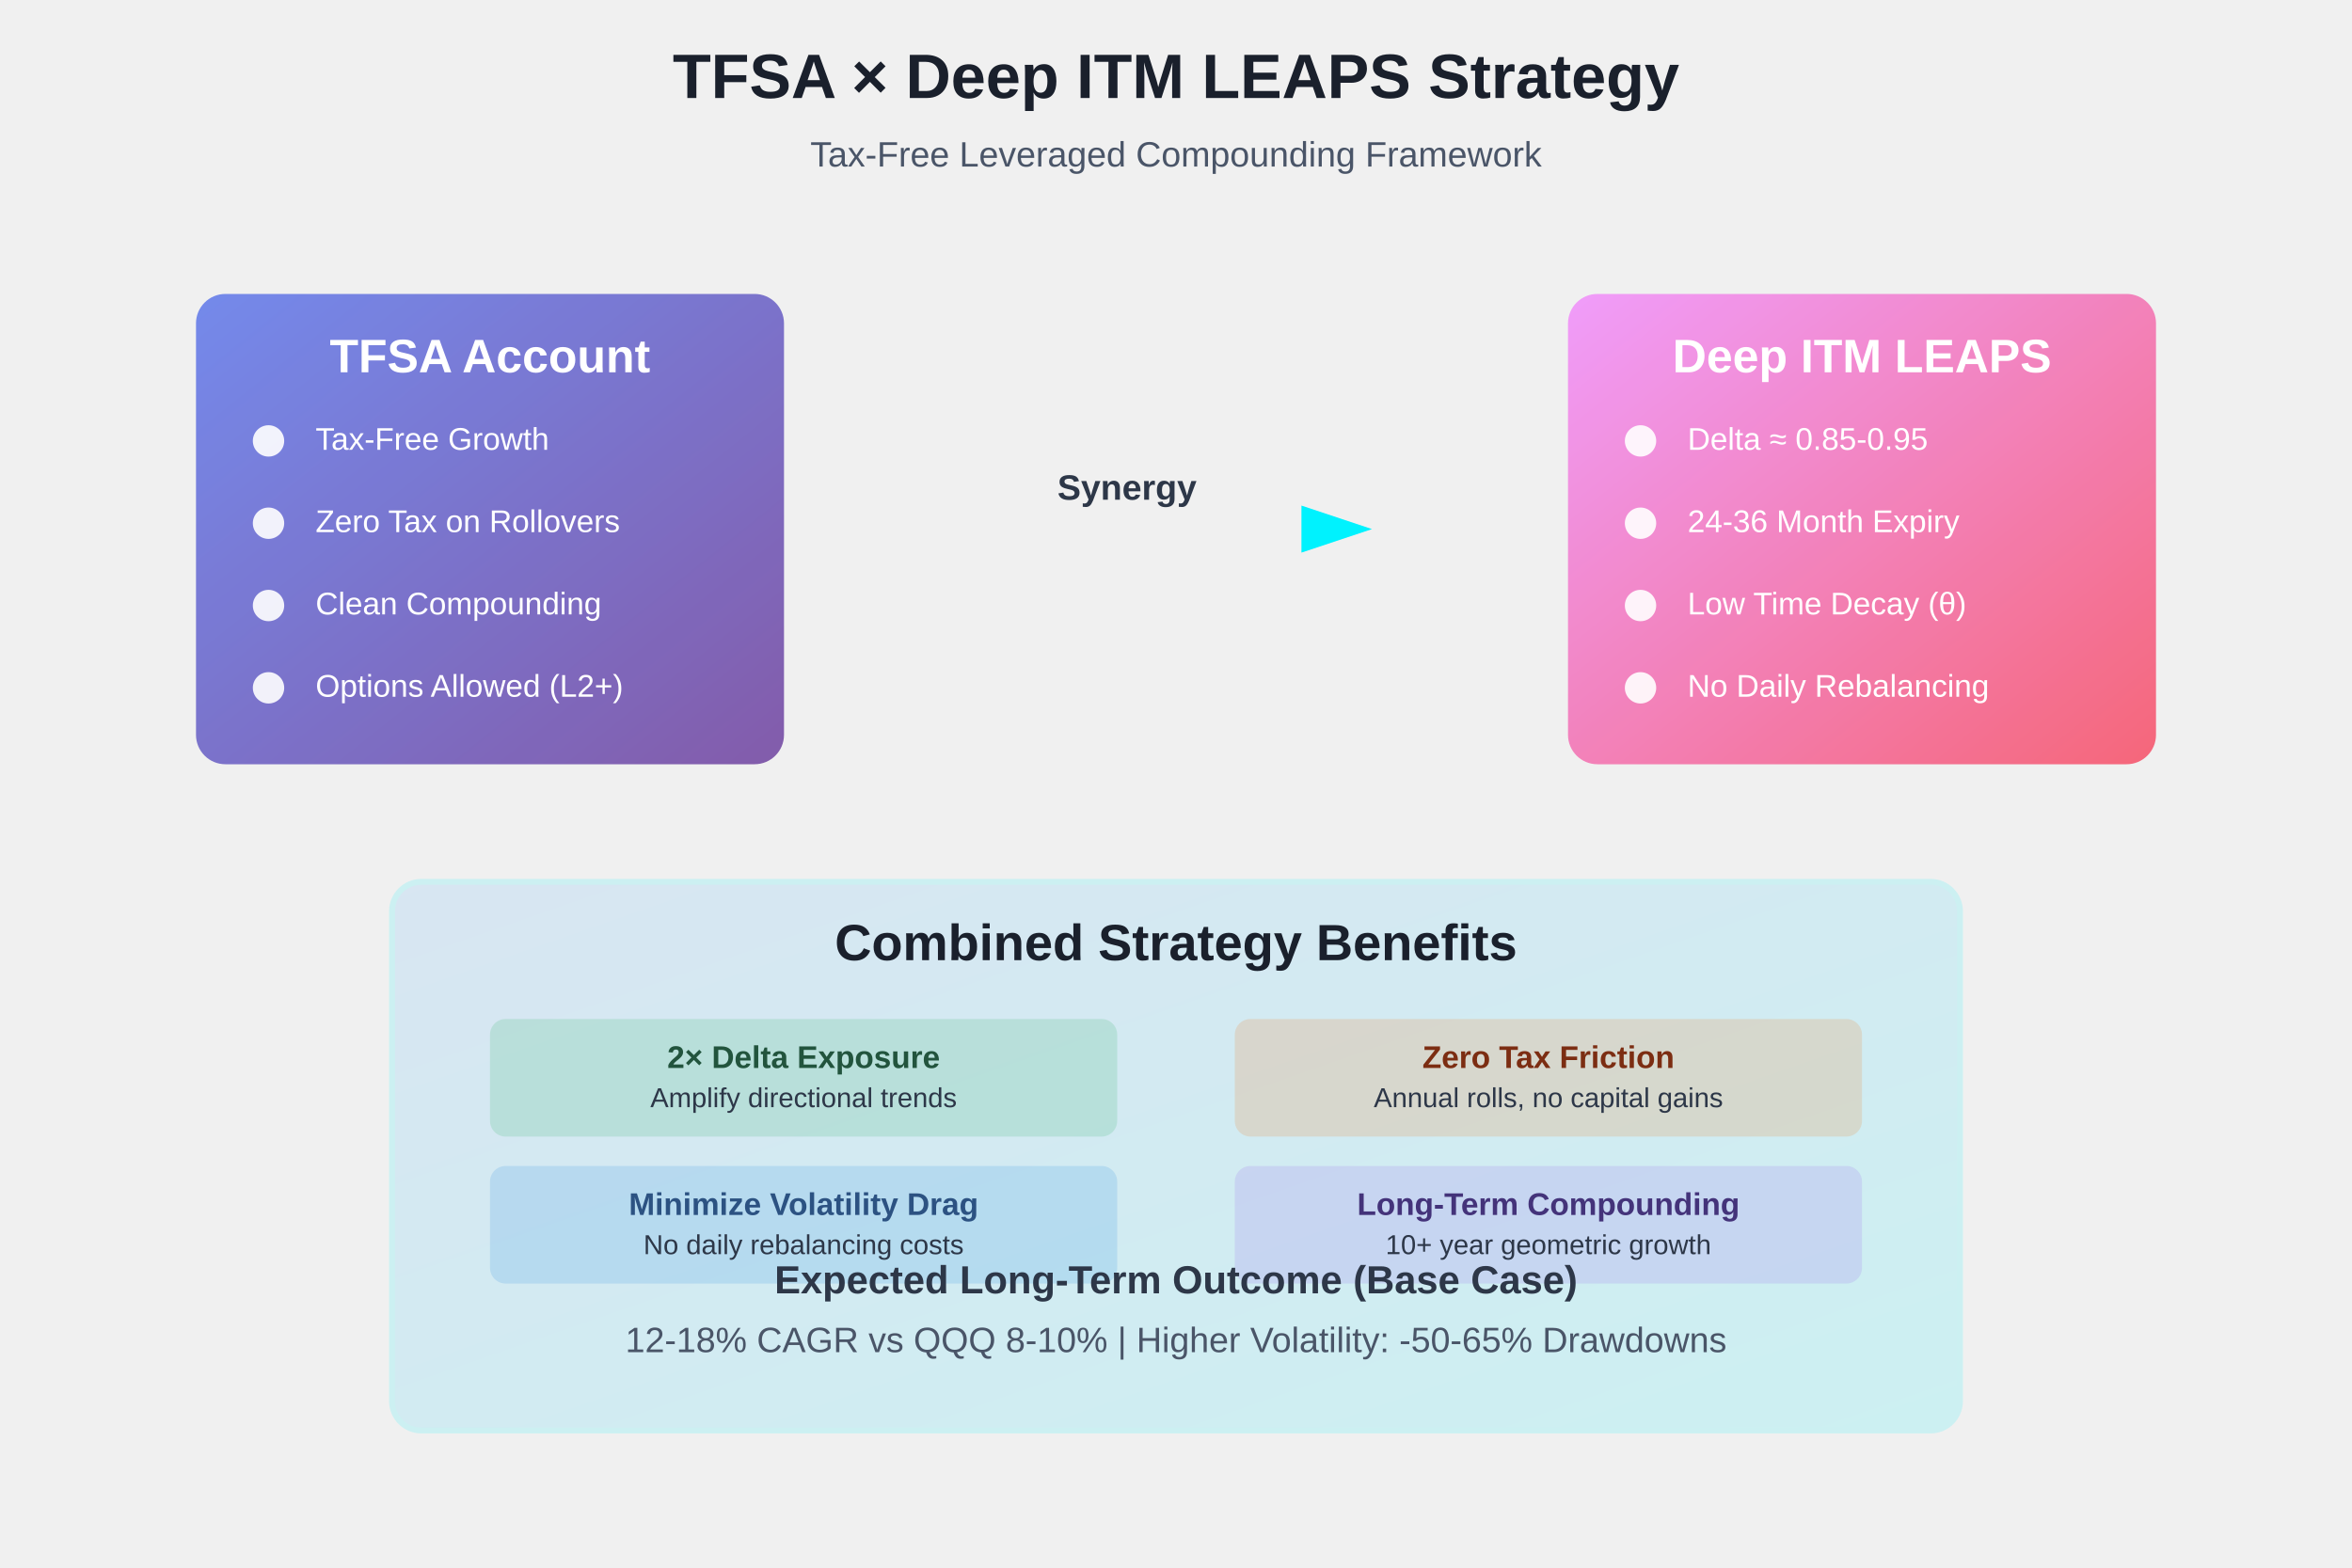
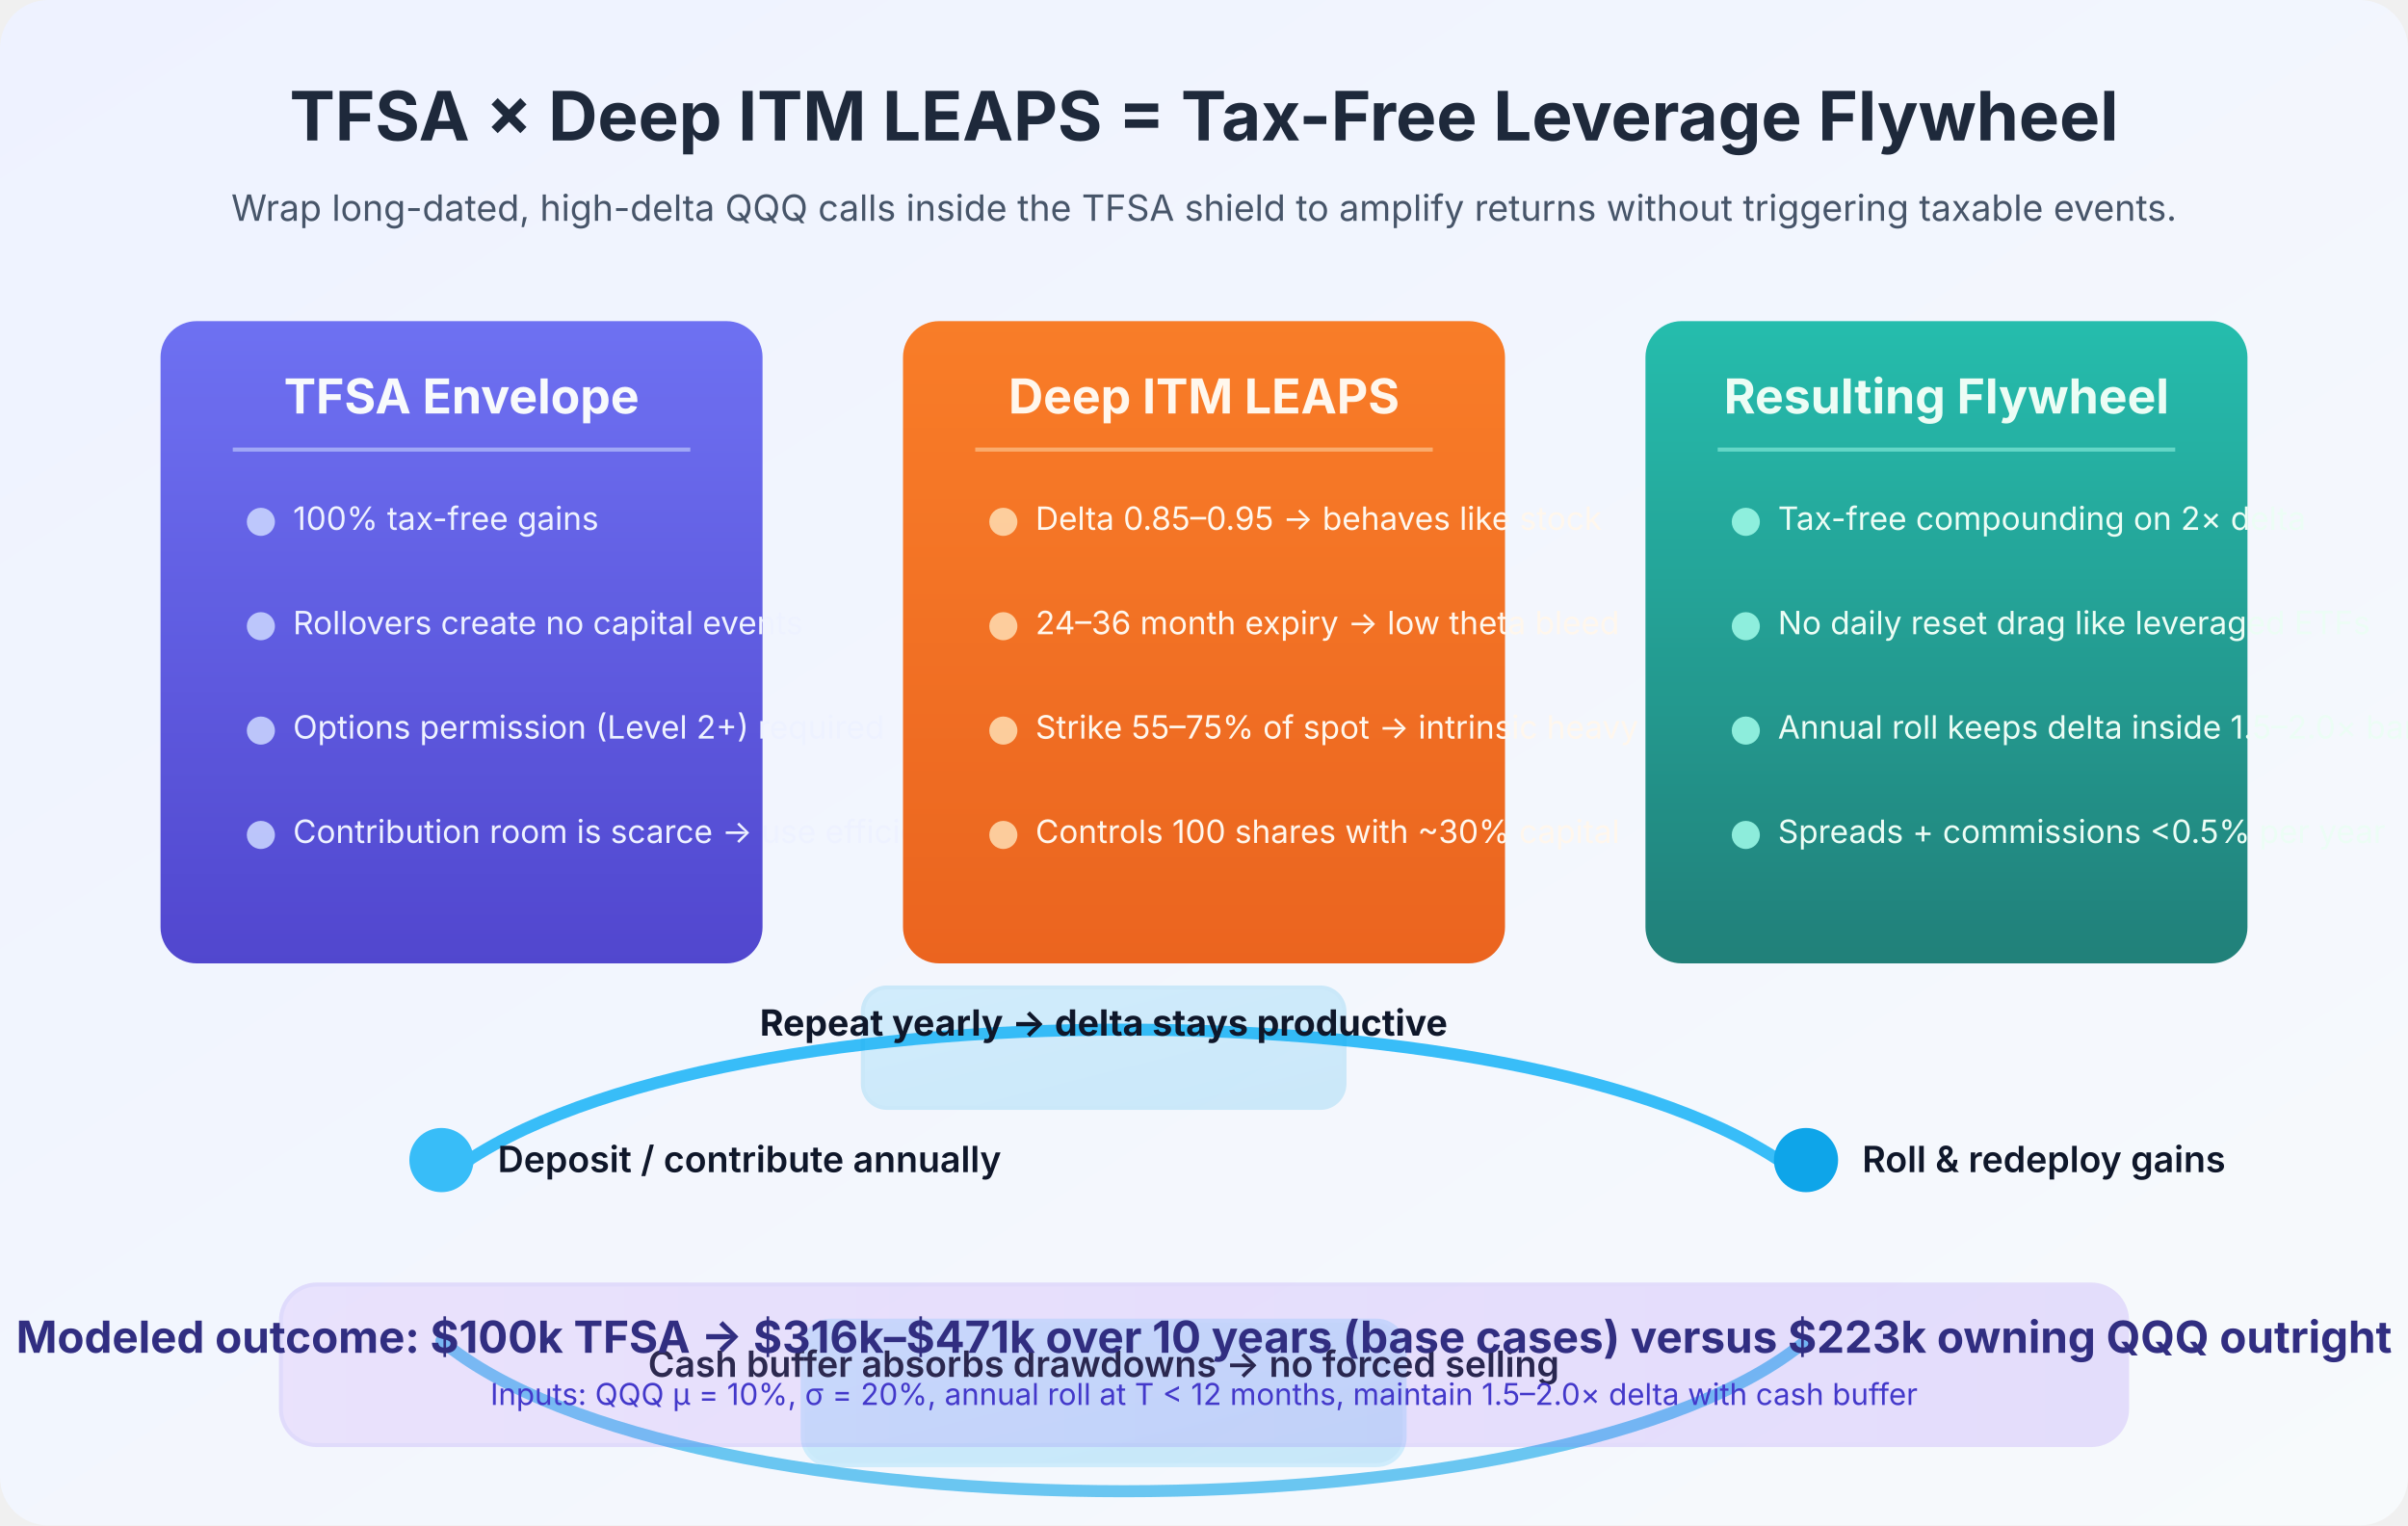
- <svg xmlns="http://www.w3.org/2000/svg" viewBox="0 0 1200 800">
+ <svg xmlns="http://www.w3.org/2000/svg" viewBox="0 0 1200 760" role="img" aria-labelledby="title desc">
  <defs>
-     <linearGradient id="tfsa-gradient" x1="0%" y1="0%" x2="100%" y2="100%">
-       <stop offset="0%" style="stop-color:#667eea;stop-opacity:1" />
-       <stop offset="100%" style="stop-color:#764ba2;stop-opacity:1" />
+     <linearGradient id="bg" x1="0%" y1="0%" x2="100%" y2="100%">
+       <stop offset="0%" stop-color="#eef2ff" />
+       <stop offset="100%" stop-color="#f7fafc" />
    </linearGradient>
-     <linearGradient id="leaps-gradient" x1="0%" y1="0%" x2="100%" y2="100%">
-       <stop offset="0%" style="stop-color:#f093fb;stop-opacity:1" />
-       <stop offset="100%" style="stop-color:#f5576c;stop-opacity:1" />
+     <linearGradient id="pillarA" x1="0%" y1="0%" x2="0%" y2="100%">
+       <stop offset="0%" stop-color="#6366f1" />
+       <stop offset="100%" stop-color="#4338ca" />
    </linearGradient>
-     <linearGradient id="synergy-gradient" x1="0%" y1="0%" x2="100%" y2="100%">
-       <stop offset="0%" style="stop-color:#4facfe;stop-opacity:1" />
-       <stop offset="100%" style="stop-color:#00f2fe;stop-opacity:1" />
+     <linearGradient id="pillarB" x1="0%" y1="0%" x2="0%" y2="100%">
+       <stop offset="0%" stop-color="#f97316" />
+       <stop offset="100%" stop-color="#ea580c" />
+     </linearGradient>
+     <linearGradient id="pillarC" x1="0%" y1="0%" x2="0%" y2="100%">
+       <stop offset="0%" stop-color="#14b8a6" />
+       <stop offset="100%" stop-color="#0f766e" />
+     </linearGradient>
+     <linearGradient id="flywheel" x1="0%" y1="0%" x2="100%" y2="100%">
+       <stop offset="0%" stop-color="#38bdf8" />
+       <stop offset="100%" stop-color="#0ea5e9" />
+     </linearGradient>
+     <linearGradient id="metric" x1="0%" y1="0%" x2="100%" y2="0%">
+       <stop offset="0%" stop-color="#c084fc" />
+       <stop offset="100%" stop-color="#8b5cf6" />
    </linearGradient>
  </defs>
-   <text x="600" y="50" font-family="Arial, sans-serif" font-size="32" font-weight="bold" text-anchor="middle" fill="#1a202c">
-     TFSA × Deep ITM LEAPS Strategy
+   <rect x="0" y="0" width="1200" height="760" fill="url(#bg)" rx="24" />
+   <text x="600" y="70" font-family="'Inter', 'Arial', sans-serif" font-size="34" font-weight="700" text-anchor="middle" fill="#1e293b">
+     TFSA × Deep ITM LEAPS = Tax-Free Leverage Flywheel
  </text>
-   <text x="600" y="85" font-family="Arial, sans-serif" font-size="18" text-anchor="middle" fill="#4a5568">
-     Tax-Free Leveraged Compounding Framework
+   <text x="600" y="110" font-family="'Inter', 'Arial', sans-serif" font-size="18" text-anchor="middle" fill="#475569">
+     Wrap long-dated, high-delta QQQ calls inside the TFSA shield to amplify returns without triggering taxable events.
  </text>
-   <g transform="translate(100, 150)">
-     <rect x="0" y="0" width="300" height="240" rx="15" fill="url(#tfsa-gradient)" opacity="0.9" />
-     <text x="150" y="40" font-family="Arial, sans-serif" font-size="24" font-weight="bold" text-anchor="middle" fill="white">
-       TFSA Account
+   <g transform="translate(80, 160)">
+     <rect x="0" y="0" width="300" height="320" rx="18" fill="url(#pillarA)" opacity="0.92" />
+     <text x="150" y="46" font-family="'Inter', sans-serif" font-size="24" font-weight="700" text-anchor="middle" fill="#f8fafc">
+       TFSA Envelope
    </text>
-     <g transform="translate(25, 75)">
-       <g transform="translate(0, 0)">
-         <circle cx="12" cy="0" r="8" fill="white" opacity="0.9" />
-         <text x="36" y="0" font-family="Arial, sans-serif" font-size="16" fill="white" dominant-baseline="middle">
-           Tax-Free Growth
-         </text>
+     <line x1="36" y1="64" x2="264" y2="64" stroke="#c7d2fe" stroke-width="2" opacity="0.6" />
+     <g font-family="'Inter', sans-serif" font-size="16" fill="#eef2ff" transform="translate(40, 96)">
+       <g transform="translate(0,0)">
+         <circle cx="10" cy="4" r="7" fill="#c7d2fe" opacity="0.9" />
+         <text x="26" y="8">100% tax-free gains</text>
      </g>
-       <g transform="translate(0, 42)">
-         <circle cx="12" cy="0" r="8" fill="white" opacity="0.9" />
-         <text x="36" y="0" font-family="Arial, sans-serif" font-size="16" fill="white" dominant-baseline="middle">
-           Zero Tax on Rollovers
-         </text>
+       <g transform="translate(0,52)">
+         <circle cx="10" cy="4" r="7" fill="#c7d2fe" opacity="0.9" />
+         <text x="26" y="8">Rollovers create no capital events</text>
      </g>
-       <g transform="translate(0, 84)">
-         <circle cx="12" cy="0" r="8" fill="white" opacity="0.9" />
-         <text x="36" y="0" font-family="Arial, sans-serif" font-size="16" fill="white" dominant-baseline="middle">
-           Clean Compounding
-         </text>
+       <g transform="translate(0,104)">
+         <circle cx="10" cy="4" r="7" fill="#c7d2fe" opacity="0.9" />
+         <text x="26" y="8">Options permission (Level 2+) required</text>
      </g>
-       <g transform="translate(0, 126)">
-         <circle cx="12" cy="0" r="8" fill="white" opacity="0.9" />
-         <text x="36" y="0" font-family="Arial, sans-serif" font-size="16" fill="white" dominant-baseline="middle">
-           Options Allowed (L2+)
-         </text>
+       <g transform="translate(0,156)">
+         <circle cx="10" cy="4" r="7" fill="#c7d2fe" opacity="0.9" />
+         <text x="26" y="8">Contribution room is scarce → use efficiently</text>
      </g>
    </g>
  </g>
-   <g transform="translate(800, 150)">
-     <rect x="0" y="0" width="300" height="240" rx="15" fill="url(#leaps-gradient)" opacity="0.9" />
-     <text x="150" y="40" font-family="Arial, sans-serif" font-size="24" font-weight="bold" text-anchor="middle" fill="white">
+   <g transform="translate(450, 160)">
+     <rect x="0" y="0" width="300" height="320" rx="18" fill="url(#pillarB)" opacity="0.92" />
+     <text x="150" y="46" font-family="'Inter', sans-serif" font-size="24" font-weight="700" text-anchor="middle" fill="#fff7ed">
      Deep ITM LEAPS
    </text>
-     <g transform="translate(25, 75)">
-       <g transform="translate(0, 0)">
-         <circle cx="12" cy="0" r="8" fill="white" opacity="0.9" />
-         <text x="36" y="0" font-family="Arial, sans-serif" font-size="16" fill="white" dominant-baseline="middle">
-           Delta ≈ 0.85-0.95
-         </text>
+     <line x1="36" y1="64" x2="264" y2="64" stroke="#fed7aa" stroke-width="2" opacity="0.55" />
+     <g font-family="'Inter', sans-serif" font-size="16" fill="#fff7ed" transform="translate(40, 96)">
+       <g transform="translate(0,0)">
+         <circle cx="10" cy="4" r="7" fill="#fed7aa" opacity="0.9" />
+         <text x="26" y="8">Delta 0.85–0.95 → behaves like stock</text>
      </g>
-       <g transform="translate(0, 42)">
-         <circle cx="12" cy="0" r="8" fill="white" opacity="0.9" />
-         <text x="36" y="0" font-family="Arial, sans-serif" font-size="16" fill="white" dominant-baseline="middle">
-           24-36 Month Expiry
-         </text>
+       <g transform="translate(0,52)">
+         <circle cx="10" cy="4" r="7" fill="#fed7aa" opacity="0.9" />
+         <text x="26" y="8">24–36 month expiry → low theta bleed</text>
      </g>
-       <g transform="translate(0, 84)">
-         <circle cx="12" cy="0" r="8" fill="white" opacity="0.9" />
-         <text x="36" y="0" font-family="Arial, sans-serif" font-size="16" fill="white" dominant-baseline="middle">
-           Low Time Decay (θ)
-         </text>
+       <g transform="translate(0,104)">
+         <circle cx="10" cy="4" r="7" fill="#fed7aa" opacity="0.9" />
+         <text x="26" y="8">Strike 55–75% of spot → intrinsic heavy</text>
      </g>
-       <g transform="translate(0, 126)">
-         <circle cx="12" cy="0" r="8" fill="white" opacity="0.9" />
-         <text x="36" y="0" font-family="Arial, sans-serif" font-size="16" fill="white" dominant-baseline="middle">
-           No Daily Rebalancing
-         </text>
+       <g transform="translate(0,156)">
+         <circle cx="10" cy="4" r="7" fill="#fed7aa" opacity="0.9" />
+         <text x="26" y="8">Controls 100 shares with ~30% capital</text>
      </g>
    </g>
  </g>
-   <g transform="translate(450, 270)">
-     <path d="M 0 0 L 250 0" stroke="url(#synergy-gradient)" stroke-width="4" fill="none" marker-end="url(#arrow)" />
-     <text x="125" y="-15" font-family="Arial, sans-serif" font-size="18" font-weight="bold" text-anchor="middle" fill="#2d3748">
-       Synergy
+   <g transform="translate(820, 160)">
+     <rect x="0" y="0" width="300" height="320" rx="18" fill="url(#pillarC)" opacity="0.92" />
+     <text x="150" y="46" font-family="'Inter', sans-serif" font-size="24" font-weight="700" text-anchor="middle" fill="#ecfdf5">
+       Resulting Flywheel
    </text>
-   </g>
-   <defs>
-     <marker id="arrow" markerWidth="10" markerHeight="10" refX="9" refY="3" orient="auto" markerUnits="strokeWidth">
-       <path d="M0,0 L0,6 L9,3 z" fill="#00f2fe" />
-     </marker>
-   </defs>
-   <g transform="translate(200, 450)">
-     <rect x="0" y="0" width="800" height="280" rx="15" fill="url(#synergy-gradient)" opacity="0.15" stroke="#00f2fe" stroke-width="3" />
-     <text x="400" y="40" font-family="Arial, sans-serif" font-size="26" font-weight="bold" text-anchor="middle" fill="#1a202c">
-       Combined Strategy Benefits
-     </text>
-     <g transform="translate(50, 70)">
-       <g transform="translate(0, 0)">
-         <rect x="0" y="0" width="320" height="60" rx="8" fill="#48bb78" opacity="0.2" />
-         <text x="160" y="25" font-family="Arial, sans-serif" font-size="16" font-weight="bold" text-anchor="middle" fill="#22543d">
-           2× Delta Exposure
-         </text>
-         <text x="160" y="45" font-family="Arial, sans-serif" font-size="14" text-anchor="middle" fill="#2d3748">
-           Amplify directional trends
-         </text>
+     <line x1="36" y1="64" x2="264" y2="64" stroke="#99f6e4" stroke-width="2" opacity="0.55" />
+     <g font-family="'Inter', sans-serif" font-size="16" fill="#ecfdf5" transform="translate(40, 96)">
+       <g transform="translate(0,0)">
+         <circle cx="10" cy="4" r="7" fill="#99f6e4" opacity="0.9" />
+         <text x="26" y="8">Tax-free compounding on 2× delta</text>
      </g>
-       <g transform="translate(0, 75)">
-         <rect x="0" y="0" width="320" height="60" rx="8" fill="#4299e1" opacity="0.2" />
-         <text x="160" y="25" font-family="Arial, sans-serif" font-size="16" font-weight="bold" text-anchor="middle" fill="#2c5282">
-           Minimize Volatility Drag
-         </text>
-         <text x="160" y="45" font-family="Arial, sans-serif" font-size="14" text-anchor="middle" fill="#2d3748">
-           No daily rebalancing costs
-         </text>
+       <g transform="translate(0,52)">
+         <circle cx="10" cy="4" r="7" fill="#99f6e4" opacity="0.9" />
+         <text x="26" y="8">No daily reset drag like leveraged ETFs</text>
      </g>
-       <g transform="translate(380, 0)">
-         <rect x="0" y="0" width="320" height="60" rx="8" fill="#ed8936" opacity="0.2" />
-         <text x="160" y="25" font-family="Arial, sans-serif" font-size="16" font-weight="bold" text-anchor="middle" fill="#7c2d12">
-           Zero Tax Friction
-         </text>
-         <text x="160" y="45" font-family="Arial, sans-serif" font-size="14" text-anchor="middle" fill="#2d3748">
-           Annual rolls, no capital gains
-         </text>
+       <g transform="translate(0,104)">
+         <circle cx="10" cy="4" r="7" fill="#99f6e4" opacity="0.9" />
+         <text x="26" y="8">Annual roll keeps delta inside 1.5–2.0× band</text>
      </g>
-       <g transform="translate(380, 75)">
-         <rect x="0" y="0" width="320" height="60" rx="8" fill="#9f7aea" opacity="0.2" />
-         <text x="160" y="25" font-family="Arial, sans-serif" font-size="16" font-weight="bold" text-anchor="middle" fill="#44337a">
-           Long-Term Compounding
-         </text>
-         <text x="160" y="45" font-family="Arial, sans-serif" font-size="14" text-anchor="middle" fill="#2d3748">
-           10+ year geometric growth
-         </text>
+       <g transform="translate(0,156)">
+         <circle cx="10" cy="4" r="7" fill="#99f6e4" opacity="0.9" />
+         <text x="26" y="8">Spreads + commissions &lt;0.5% per year</text>
      </g>
    </g>
-     <g transform="translate(0, 210)">
-       <text x="400" y="0" font-family="Arial, sans-serif" font-size="20" font-weight="bold" text-anchor="middle" fill="#2d3748">
-         Expected Long-Term Outcome (Base Case)
+   </g>
+   <g transform="translate(220, 508)">
+     <path d="M0 80 C120 -20, 560 -20, 680 80" fill="none" stroke="#38bdf8" stroke-width="6" stroke-linecap="round" />
+     <path d="M0 160 C120 260, 560 260, 680 160" fill="none" stroke="#0ea5e9" stroke-width="6" stroke-linecap="round" opacity="0.6" />
+     <g transform="translate(0, 70)">
+       <circle cx="0" cy="0" r="16" fill="#38bdf8" />
+       <text x="28" y="6" font-family="'Inter', sans-serif" font-size="18" font-weight="600" fill="#0f172a">Deposit / contribute annually</text>
+     </g>
+     <g transform="translate(680, 70)">
+       <circle cx="0" cy="0" r="16" fill="#0ea5e9" />
+       <text x="28" y="6" font-family="'Inter', sans-serif" font-size="18" font-weight="600" fill="#0f172a">Roll &amp; redeploy gains</text>
+     </g>
+     <g transform="translate(330, -16)">
+       <rect x="-120" y="0" width="240" height="60" rx="12" fill="url(#flywheel)" opacity="0.18" stroke="#0ea5e9" stroke-width="2" />
+       <text x="0" y="24" font-family="'Inter', sans-serif" font-size="18" font-weight="700" text-anchor="middle" fill="#0f172a">
+         Repeat yearly → delta stays productive
      </text>
-       <text x="400" y="30" font-family="Arial, sans-serif" font-size="18" text-anchor="middle" fill="#4a5568">
-         12-18% CAGR vs QQQ 8-10% | Higher Volatility: -50-65% Drawdowns
+     </g>
+     <g transform="translate(330, 150)">
+       <rect x="-150" y="0" width="300" height="72" rx="14" fill="url(#flywheel)" opacity="0.2" stroke="#38bdf8" stroke-width="2" />
+       <text x="0" y="28" font-family="'Inter', sans-serif" font-size="18" font-weight="600" text-anchor="middle" fill="#0f172a">
+         Cash buffer absorbs drawdowns → no forced selling
      </text>
    </g>
  </g>
+   <g transform="translate(140, 640)">
+     <rect x="0" y="0" width="920" height="80" rx="18" fill="url(#metric)" opacity="0.18" stroke="#8b5cf6" stroke-width="2" />
+     <text x="460" y="34" font-family="'Inter', sans-serif" font-size="22" font-weight="700" text-anchor="middle" fill="#312e81">
+       Modeled outcome: $100k TFSA → $316k–$471k over 10 years (base cases) versus $223k owning QQQ outright
+     </text>
+     <text x="460" y="60" font-family="'Inter', sans-serif" font-size="15" text-anchor="middle" fill="#4338ca">
+       Inputs: QQQ μ = 10%, σ = 20%, annual roll at T &lt; 12 months, maintain 1.5–2.0× delta with cash buffer
+     </text>
+   </g>
</svg>
